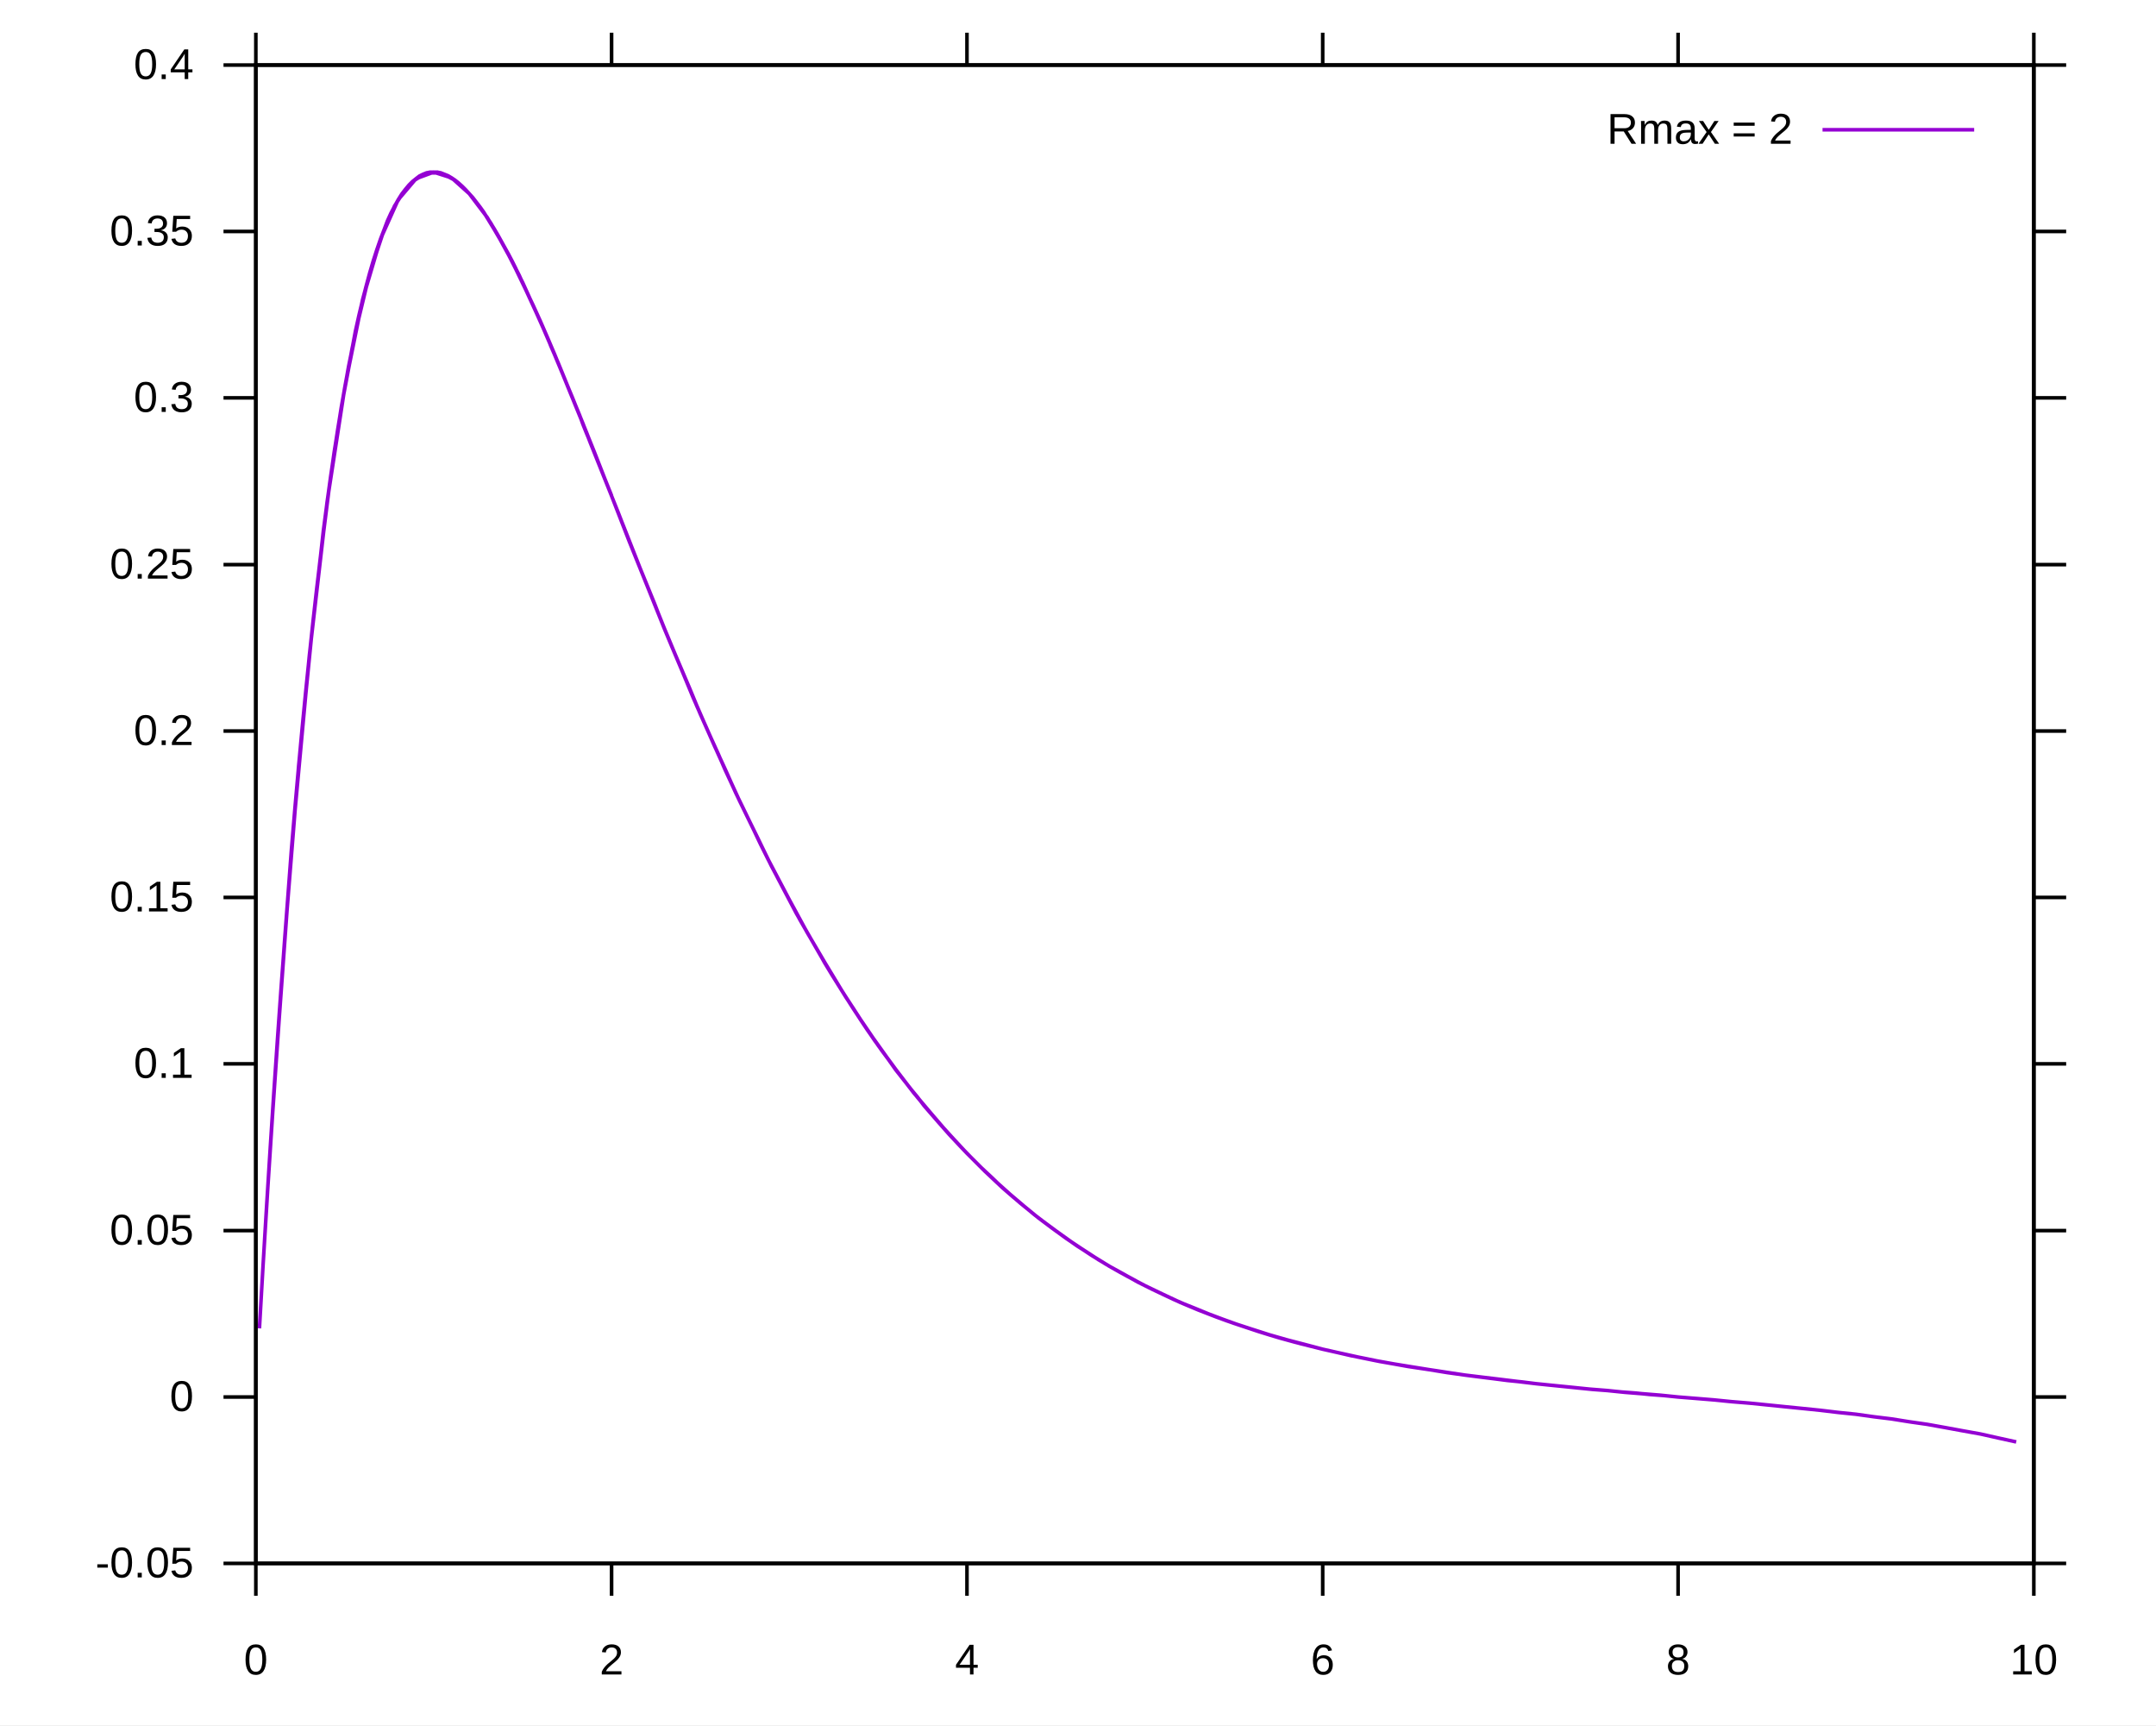
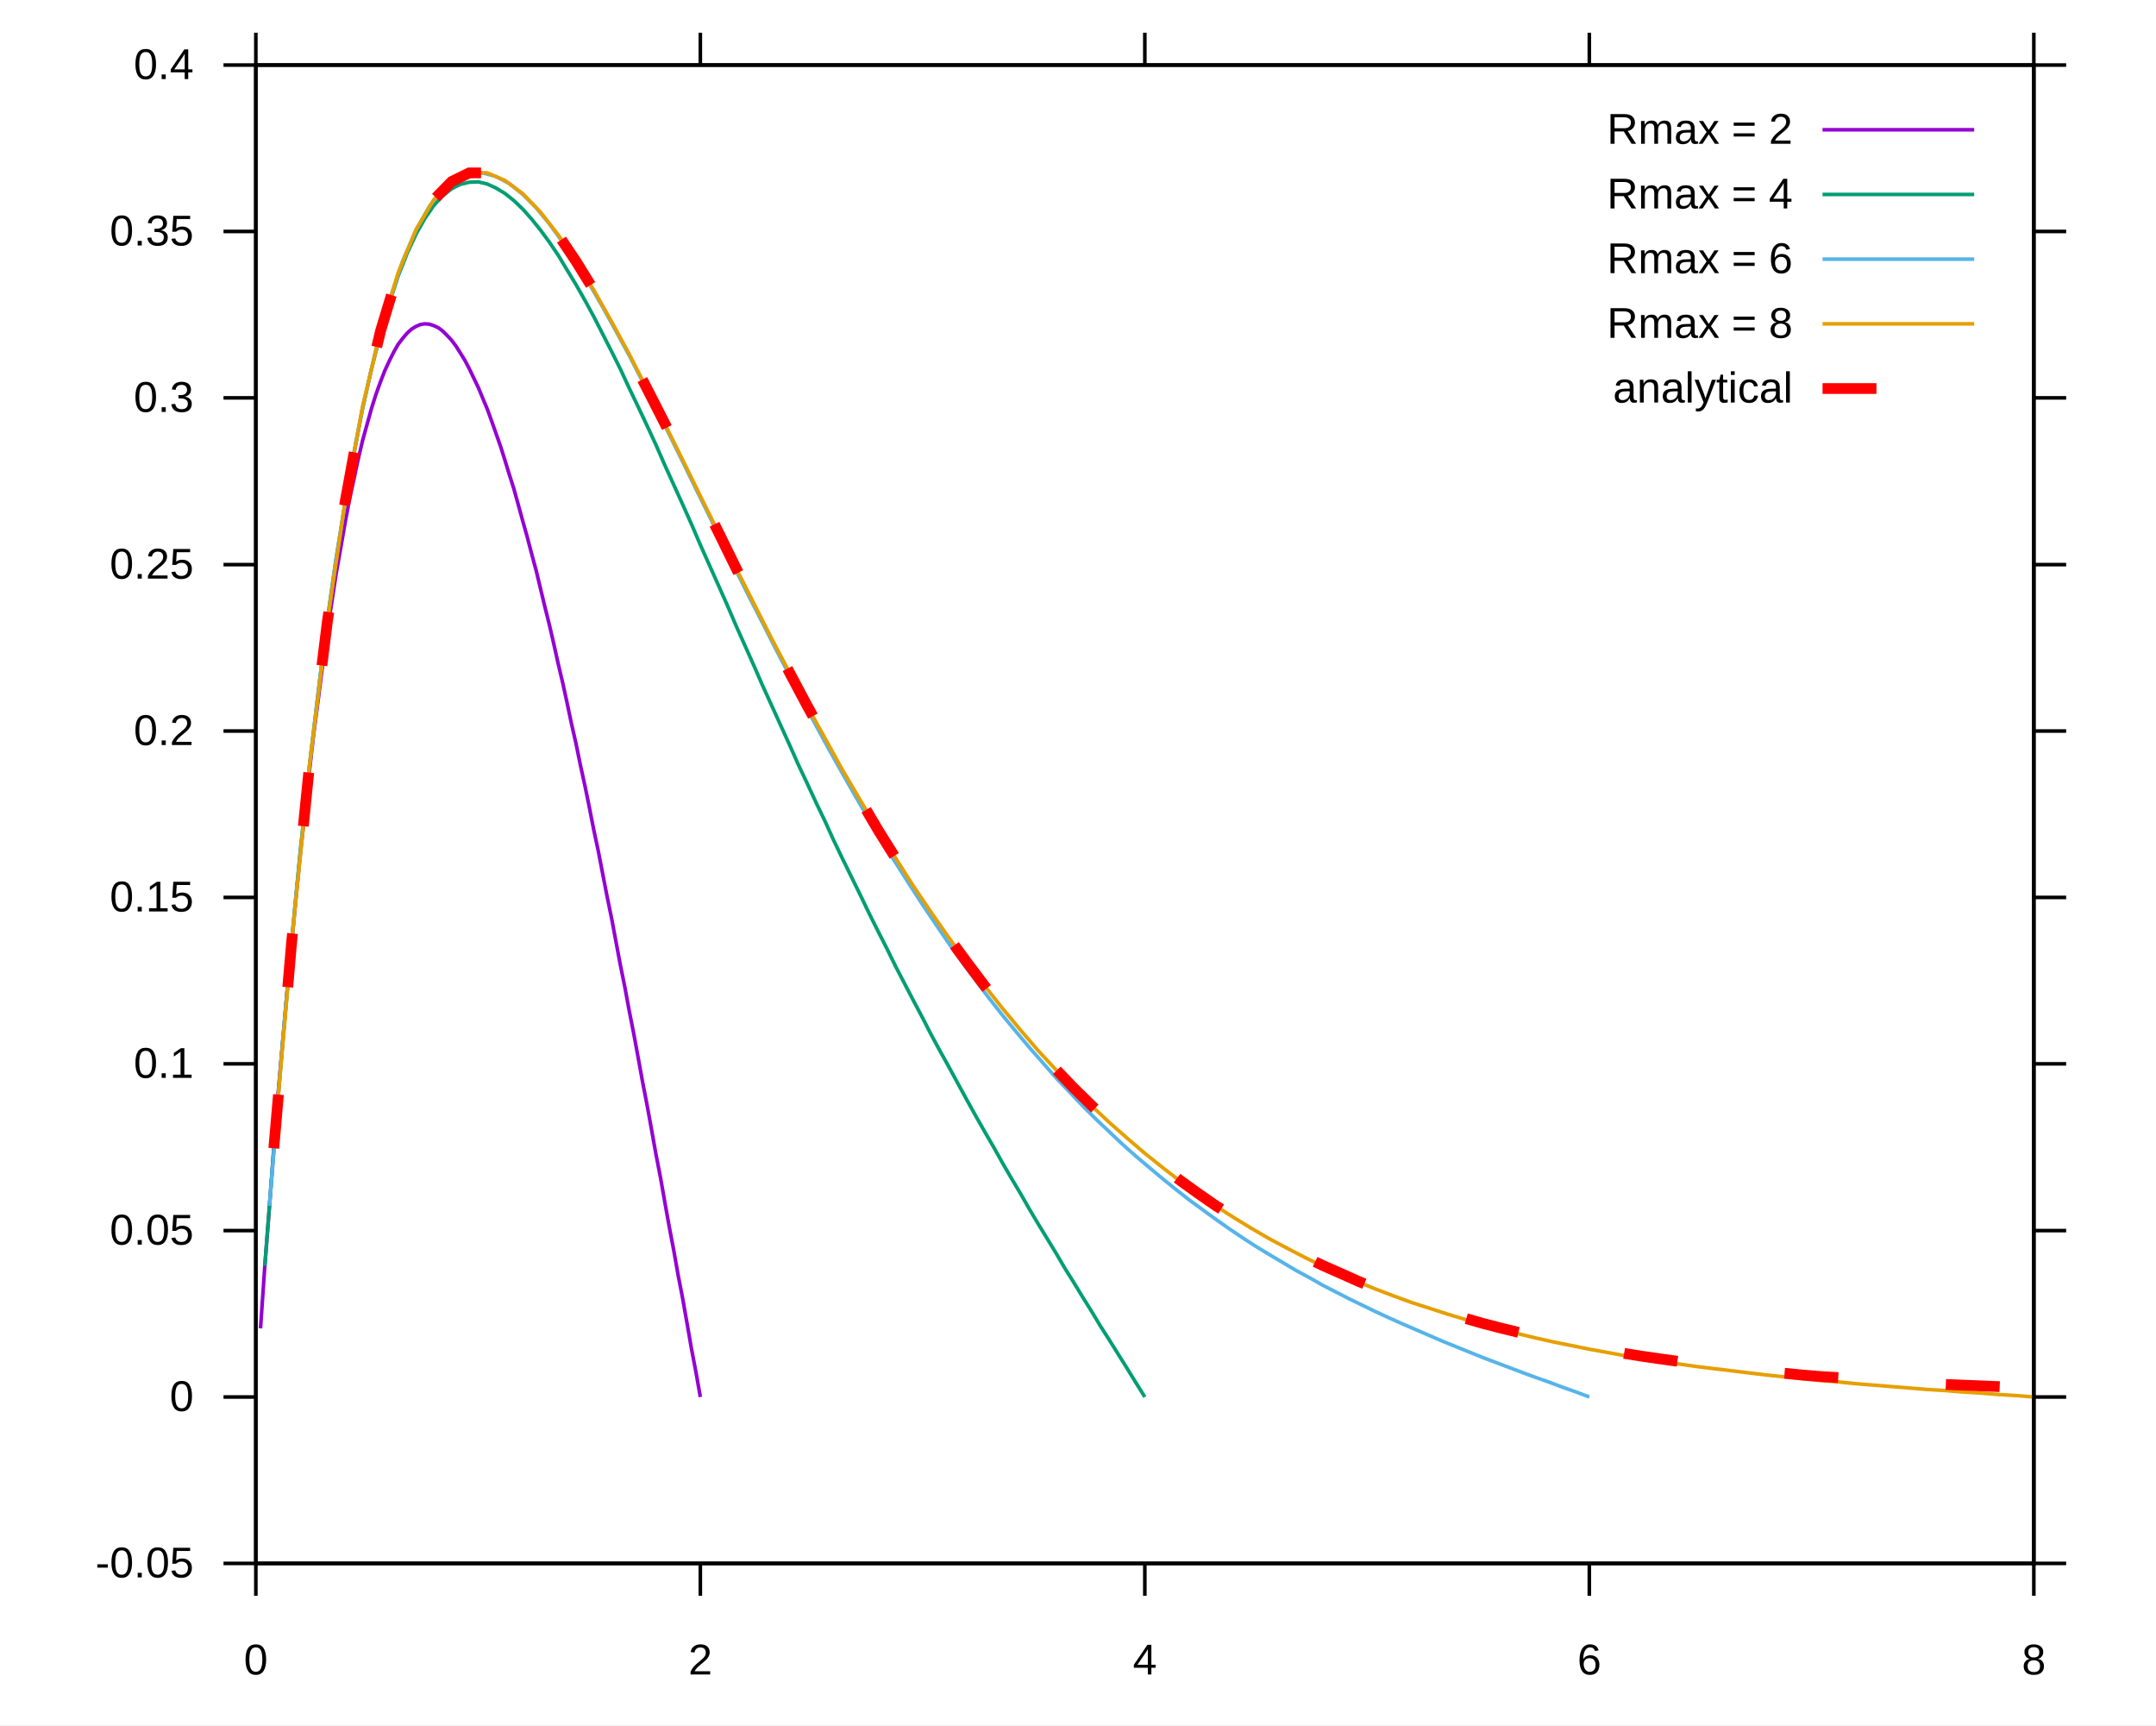
<svg xmlns="http://www.w3.org/2000/svg" xmlns:xlink="http://www.w3.org/1999/xlink" width="600" height="480" viewBox="0 0 600 480">
  <g id="gnuplot_canvas">
    <rect x="0" y="0" width="600" height="480" fill="#ffffff" />
    <defs>
      <circle id="gpDot" r="0.5" stroke-width="0.5" />
      <path id="gpPt0" stroke-width="0.222" stroke="currentColor" d="M-1,0 h2 M0,-1 v2" />
      <path id="gpPt1" stroke-width="0.222" stroke="currentColor" d="M-1,-1 L1,1 M1,-1 L-1,1" />
      <path id="gpPt2" stroke-width="0.222" stroke="currentColor" d="M-1,0 L1,0 M0,-1 L0,1 M-1,-1 L1,1 M-1,1 L1,-1" />
      <rect id="gpPt3" stroke-width="0.222" stroke="currentColor" x="-1" y="-1" width="2" height="2" />
      <rect id="gpPt4" stroke-width="0.222" stroke="currentColor" fill="currentColor" x="-1" y="-1" width="2" height="2" />
      <circle id="gpPt5" stroke-width="0.222" stroke="currentColor" cx="0" cy="0" r="1" />
      <use xlink:href="#gpPt5" id="gpPt6" fill="currentColor" stroke="none" />
      <path id="gpPt7" stroke-width="0.222" stroke="currentColor" d="M0,-1.33 L-1.33,0.67 L1.33,0.67 z" />
      <use xlink:href="#gpPt7" id="gpPt8" fill="currentColor" stroke="none" />
      <use xlink:href="#gpPt7" id="gpPt9" stroke="currentColor" transform="rotate(180)" />
      <use xlink:href="#gpPt9" id="gpPt10" fill="currentColor" stroke="none" />
      <use xlink:href="#gpPt3" id="gpPt11" stroke="currentColor" transform="rotate(45)" />
      <use xlink:href="#gpPt11" id="gpPt12" fill="currentColor" stroke="none" />
      <path id="gpPt13" stroke-width="0.222" stroke="currentColor" d="M0,1.330 L1.265,0.411 L0.782,-1.067 L-0.782,-1.076 L-1.265,0.411 z" />
      <use xlink:href="#gpPt13" id="gpPt14" fill="currentColor" stroke="none" />
      <filter id="textbox" filterUnits="objectBoundingBox" x="0" y="0" height="1" width="1">
        <feFlood flood-color="#FFFFFF" flood-opacity="1" result="bgnd" />
        <feComposite in="SourceGraphic" in2="bgnd" operator="atop" />
      </filter>
      <filter id="greybox" filterUnits="objectBoundingBox" x="0" y="0" height="1" width="1">
        <feFlood flood-color="lightgrey" flood-opacity="1" result="grey" />
        <feComposite in="SourceGraphic" in2="grey" operator="atop" />
      </filter>
    </defs>
    <g fill="none" color="#FFFFFF" stroke="currentColor" stroke-width="1.00" stroke-linecap="butt" stroke-linejoin="miter">
</g>
    <g fill="none" color="black" stroke="currentColor" stroke-width="1.00" stroke-linecap="butt" stroke-linejoin="miter">
      <path stroke="black" d="M71.2,435.0 L62.2,435.0 M566.0,435.0 L575.0,435.0  " />
      <g transform="translate(53.9,438.9)" stroke="none" fill="black" font-family="Arial" font-size="12.00" text-anchor="end">
        <text>
          <tspan font-family="Arial">-0.05</tspan>
        </text>
      </g>
    </g>
    <g fill="none" color="black" stroke="currentColor" stroke-width="1.00" stroke-linecap="butt" stroke-linejoin="miter">
      <path stroke="black" d="M71.2,388.7 L62.2,388.7 M566.0,388.7 L575.0,388.7  " />
      <g transform="translate(53.9,392.6)" stroke="none" fill="black" font-family="Arial" font-size="12.00" text-anchor="end">
        <text>
          <tspan font-family="Arial"> 0</tspan>
        </text>
      </g>
    </g>
    <g fill="none" color="black" stroke="currentColor" stroke-width="1.00" stroke-linecap="butt" stroke-linejoin="miter">
      <path stroke="black" d="M71.2,342.4 L62.2,342.4 M566.0,342.4 L575.0,342.4  " />
      <g transform="translate(53.9,346.3)" stroke="none" fill="black" font-family="Arial" font-size="12.00" text-anchor="end">
        <text>
          <tspan font-family="Arial"> 0.05</tspan>
        </text>
      </g>
    </g>
    <g fill="none" color="black" stroke="currentColor" stroke-width="1.00" stroke-linecap="butt" stroke-linejoin="miter">
      <path stroke="black" d="M71.2,296.0 L62.2,296.0 M566.0,296.0 L575.0,296.0  " />
      <g transform="translate(53.9,299.9)" stroke="none" fill="black" font-family="Arial" font-size="12.00" text-anchor="end">
        <text>
          <tspan font-family="Arial"> 0.1</tspan>
        </text>
      </g>
    </g>
    <g fill="none" color="black" stroke="currentColor" stroke-width="1.00" stroke-linecap="butt" stroke-linejoin="miter">
      <path stroke="black" d="M71.2,249.7 L62.2,249.7 M566.0,249.7 L575.0,249.7  " />
      <g transform="translate(53.9,253.6)" stroke="none" fill="black" font-family="Arial" font-size="12.00" text-anchor="end">
        <text>
          <tspan font-family="Arial"> 0.15</tspan>
        </text>
      </g>
    </g>
    <g fill="none" color="black" stroke="currentColor" stroke-width="1.00" stroke-linecap="butt" stroke-linejoin="miter">
      <path stroke="black" d="M71.2,203.4 L62.2,203.4 M566.0,203.4 L575.0,203.4  " />
      <g transform="translate(53.9,207.3)" stroke="none" fill="black" font-family="Arial" font-size="12.00" text-anchor="end">
        <text>
          <tspan font-family="Arial"> 0.2</tspan>
        </text>
      </g>
    </g>
    <g fill="none" color="black" stroke="currentColor" stroke-width="1.00" stroke-linecap="butt" stroke-linejoin="miter">
      <path stroke="black" d="M71.2,157.1 L62.2,157.1 M566.0,157.1 L575.0,157.1  " />
      <g transform="translate(53.9,161.0)" stroke="none" fill="black" font-family="Arial" font-size="12.00" text-anchor="end">
        <text>
          <tspan font-family="Arial"> 0.25</tspan>
        </text>
      </g>
    </g>
    <g fill="none" color="black" stroke="currentColor" stroke-width="1.00" stroke-linecap="butt" stroke-linejoin="miter">
      <path stroke="black" d="M71.2,110.7 L62.2,110.7 M566.0,110.7 L575.0,110.7  " />
      <g transform="translate(53.9,114.6)" stroke="none" fill="black" font-family="Arial" font-size="12.00" text-anchor="end">
        <text>
          <tspan font-family="Arial"> 0.3</tspan>
        </text>
      </g>
    </g>
    <g fill="none" color="black" stroke="currentColor" stroke-width="1.00" stroke-linecap="butt" stroke-linejoin="miter">
      <path stroke="black" d="M71.2,64.4 L62.2,64.4 M566.0,64.4 L575.0,64.4  " />
      <g transform="translate(53.9,68.3)" stroke="none" fill="black" font-family="Arial" font-size="12.00" text-anchor="end">
        <text>
          <tspan font-family="Arial"> 0.35</tspan>
        </text>
      </g>
    </g>
    <g fill="none" color="black" stroke="currentColor" stroke-width="1.00" stroke-linecap="butt" stroke-linejoin="miter">
      <path stroke="black" d="M71.2,18.1 L62.2,18.1 M566.0,18.1 L575.0,18.1  " />
      <g transform="translate(53.9,22.0)" stroke="none" fill="black" font-family="Arial" font-size="12.00" text-anchor="end">
        <text>
          <tspan font-family="Arial"> 0.4</tspan>
        </text>
      </g>
    </g>
    <g fill="none" color="black" stroke="currentColor" stroke-width="1.00" stroke-linecap="butt" stroke-linejoin="miter">
      <path stroke="black" d="M71.2,435.0 L71.2,444.0 M71.2,18.1 L71.2,9.1  " />
      <g transform="translate(71.2,465.9)" stroke="none" fill="black" font-family="Arial" font-size="12.00" text-anchor="middle">
        <text>
          <tspan font-family="Arial"> 0</tspan>
        </text>
      </g>
    </g>
    <g fill="none" color="black" stroke="currentColor" stroke-width="1.00" stroke-linecap="butt" stroke-linejoin="miter">
-       <path stroke="black" d="M170.2,435.0 L170.2,444.0 M170.2,18.1 L170.2,9.1  " />
-       <g transform="translate(170.2,465.9)" stroke="none" fill="black" font-family="Arial" font-size="12.00" text-anchor="middle">
+       <path stroke="black" d="M194.9,435.0 L194.9,444.0 M194.9,18.1 L194.9,9.1  " />
+       <g transform="translate(194.9,465.9)" stroke="none" fill="black" font-family="Arial" font-size="12.00" text-anchor="middle">
        <text>
          <tspan font-family="Arial"> 2</tspan>
        </text>
      </g>
    </g>
    <g fill="none" color="black" stroke="currentColor" stroke-width="1.00" stroke-linecap="butt" stroke-linejoin="miter">
-       <path stroke="black" d="M269.1,435.0 L269.1,444.0 M269.1,18.1 L269.1,9.1  " />
-       <g transform="translate(269.1,465.9)" stroke="none" fill="black" font-family="Arial" font-size="12.00" text-anchor="middle">
+       <path stroke="black" d="M318.6,435.0 L318.6,444.0 M318.6,18.1 L318.6,9.1  " />
+       <g transform="translate(318.6,465.9)" stroke="none" fill="black" font-family="Arial" font-size="12.00" text-anchor="middle">
        <text>
          <tspan font-family="Arial"> 4</tspan>
        </text>
      </g>
    </g>
    <g fill="none" color="black" stroke="currentColor" stroke-width="1.00" stroke-linecap="butt" stroke-linejoin="miter">
-       <path stroke="black" d="M368.1,435.0 L368.1,444.0 M368.1,18.1 L368.1,9.1  " />
-       <g transform="translate(368.1,465.9)" stroke="none" fill="black" font-family="Arial" font-size="12.00" text-anchor="middle">
+       <path stroke="black" d="M442.3,435.0 L442.3,444.0 M442.3,18.1 L442.3,9.1  " />
+       <g transform="translate(442.3,465.9)" stroke="none" fill="black" font-family="Arial" font-size="12.00" text-anchor="middle">
        <text>
          <tspan font-family="Arial"> 6</tspan>
-         </text>
-       </g>
-     </g>
-     <g fill="none" color="black" stroke="currentColor" stroke-width="1.00" stroke-linecap="butt" stroke-linejoin="miter">
-       <path stroke="black" d="M467.0,435.0 L467.0,444.0 M467.0,18.1 L467.0,9.1  " />
-       <g transform="translate(467.0,465.9)" stroke="none" fill="black" font-family="Arial" font-size="12.00" text-anchor="middle">
-         <text>
-           <tspan font-family="Arial"> 8</tspan>
        </text>
      </g>
    </g>
    <g fill="none" color="black" stroke="currentColor" stroke-width="1.00" stroke-linecap="butt" stroke-linejoin="miter">
      <path stroke="black" d="M566.0,435.0 L566.0,444.0 M566.0,18.1 L566.0,9.1  " />
      <g transform="translate(566.0,465.9)" stroke="none" fill="black" font-family="Arial" font-size="12.00" text-anchor="middle">
        <text>
-           <tspan font-family="Arial"> 10</tspan>
+           <tspan font-family="Arial"> 8</tspan>
        </text>
      </g>
    </g>
    <g fill="none" color="black" stroke="currentColor" stroke-width="1.00" stroke-linecap="butt" stroke-linejoin="miter">
</g>
    <g fill="none" color="black" stroke="currentColor" stroke-width="1.00" stroke-linecap="butt" stroke-linejoin="miter">
      <path stroke="black" d="M71.2,18.1 L71.2,435.0 L566.0,435.0 L566.0,18.1 L71.2,18.1 Z  " />
    </g>
    <g fill="none" color="black" stroke="currentColor" stroke-width="1.00" stroke-linecap="butt" stroke-linejoin="miter">
</g>
    <g id="gnuplot_plot_1">
      <g fill="none" color="black" stroke="currentColor" stroke-width="1.00" stroke-linecap="butt" stroke-linejoin="miter">
        <g transform="translate(498.9,40.0)" stroke="none" fill="black" font-family="Arial" font-size="12.00" text-anchor="end">
          <text>
            <tspan font-family="Arial">Rmax = 2</tspan>
          </text>
        </g>
      </g>
      <g fill="none" color="black" stroke="currentColor" stroke-width="1.00" stroke-linecap="butt" stroke-linejoin="miter">
-         <path stroke="rgb(148,   0, 211)" d="M507.2,36.1 L549.4,36.1 M72.2,369.6 L73.2,352.2 L74.2,335.5 L75.2,319.5 L76.2,304.1 L77.2,289.4   L78.2,275.3 L79.2,261.8 L80.2,248.8 L81.1,236.4 L82.1,224.6 L83.1,213.3 L84.1,202.5 L85.1,192.2   L86.1,182.4 L87.1,173.0 L88.1,164.1 L89.1,155.7 L90.0,147.6 L91.0,140.0 L92.0,132.7 L93.0,125.9   L94.0,119.4 L95.0,113.3 L96.0,107.5 L97.0,102.1 L98.0,97.0 L98.9,92.2 L99.9,87.7 L100.9,83.5   L101.9,79.6 L102.9,75.9 L103.9,72.5 L104.9,69.4 L105.9,66.5 L106.9,63.9 L107.8,61.5 L108.8,59.3   L109.8,57.4 L110.8,55.6 L111.8,54.0 L112.8,52.7 L113.8,51.5 L114.8,50.5 L115.8,49.7 L116.7,49.0   L117.7,48.5 L118.7,48.1 L119.7,47.9 L120.7,47.9 L121.7,47.9 L122.7,48.1 L123.7,48.5 L124.7,48.9   L125.7,49.5 L126.6,50.1 L127.6,50.9 L128.6,51.8 L129.6,52.8 L130.6,53.9 L131.6,55.0 L132.6,56.3   L133.6,57.6 L134.6,59.0 L135.5,60.5 L136.5,62.0 L137.5,63.6 L138.5,65.3 L139.5,67.1 L140.5,68.9   L141.5,70.7 L142.5,72.6 L143.5,74.6 L144.4,76.6 L145.4,78.6 L146.4,80.7 L147.4,82.9 L148.4,85.0   L149.4,87.2 L150.4,89.4 L151.4,91.7 L152.4,94.0 L153.3,96.3 L154.3,98.6 L155.3,101.0 L156.3,103.4   L157.3,105.8 L158.3,108.2 L159.3,110.6 L160.3,113.1 L161.3,115.5 L162.2,118.0 L163.2,120.5 L164.2,122.9   L165.2,125.4 L166.2,127.9 L167.2,130.4 L168.2,132.9 L169.2,135.4 L170.2,137.9 M73.2,352.2 L75.2,319.5   L77.2,289.4 L79.2,261.7 L81.1,236.4 L83.1,213.3 L85.1,192.2 L87.1,173.0 L89.1,155.6 L91.0,139.9   L93.0,125.8 L95.0,113.2 L97.0,102.0 L99.0,92.1 L100.9,83.4 L102.9,75.9 L104.9,69.4 L106.9,63.9   L108.8,59.3 L110.8,55.6 L112.8,52.7 L114.8,50.5 L116.8,49.0 L118.7,48.1 L120.7,47.9 L122.7,48.1   L124.7,48.9 L126.7,50.2 L128.6,51.8 L130.6,53.9 L132.6,56.3 L134.6,59.0 L136.5,62.1 L138.5,65.4   L140.5,68.9 L142.5,72.7 L144.5,76.6 L146.4,80.8 L148.4,85.1 L150.4,89.5 L152.4,94.0 L154.4,98.7   L156.3,103.4 L158.3,108.2 L160.3,113.1 L162.3,118.0 L164.2,123.0 L166.2,128.0 L168.2,133.0 L170.2,138.0   L172.2,143.0 L174.1,148.0 L176.1,153.0 L178.1,158.0 L180.1,162.9 L182.1,167.8 L184.0,172.7 L186.0,177.5   L188.0,182.3 L190.0,187.0 L192.0,191.7 L193.9,196.3 L195.9,200.9 L197.9,205.4 L199.9,209.8 L201.8,214.2   L203.8,218.5 L205.8,222.8 L207.8,226.9 L209.8,231.0 L211.7,235.0 L213.7,239.0 L215.7,242.8 L217.7,246.6   L219.7,250.4 L221.6,254.0 L223.6,257.6 L225.6,261.1 L227.6,264.5 L229.5,267.9 L231.5,271.2 L233.5,274.4   L235.5,277.6 L237.5,280.6 L239.4,283.6 L241.4,286.6 L243.4,289.4 L245.4,292.2 L247.4,295.0 L249.3,297.6   L251.3,300.2 L253.3,302.8 L255.3,305.2 L257.2,307.7 L259.2,310.0 L261.2,312.3 L263.2,314.5 L265.2,316.7   L267.1,318.8 L269.1,320.9 M74.2,335.5 L77.2,289.4 L80.2,248.8 L83.1,213.2 L86.1,182.3 L89.1,155.6   L92.0,132.7 L95.0,113.2 L98.0,96.9 L100.9,83.4 L103.9,72.5 L106.9,63.9 L109.8,57.3 L112.8,52.7   L115.8,49.7 L118.7,48.1 L121.7,47.9 L124.7,48.9 L127.6,50.9 L130.6,53.9 L133.6,57.6 L136.6,62.1   L139.5,67.1 L142.5,72.7 L145.5,78.7 L148.4,85.1 L151.4,91.8 L154.4,98.7 L157.3,105.8 L160.3,113.1   L163.3,120.5 L166.2,128.0 L169.2,135.5 L172.2,143.0 L175.1,150.5 L178.1,158.0 L181.1,165.4 L184.0,172.7   L187.0,180.0 L190.0,187.1 L192.9,194.1 L195.9,200.9 L198.9,207.7 L201.9,214.2 L204.8,220.7 L207.8,226.9   L210.8,233.0 L213.7,239.0 L216.7,244.8 L219.7,250.4 L222.6,255.9 L225.6,261.1 L228.6,266.3 L231.5,271.2   L234.5,276.0 L237.5,280.7 L240.4,285.1 L243.4,289.5 L246.4,293.6 L249.3,297.7 L252.3,301.5 L255.3,305.3   L258.3,308.9 L261.2,312.3 L264.2,315.7 L267.2,318.9 L270.1,321.9 L273.1,324.9 L276.1,327.7 L279.0,330.5   L282.0,333.1 L285.0,335.6 L287.9,338.0 L290.9,340.3 L293.9,342.5 L296.8,344.6 L299.8,346.7 L302.8,348.6   L305.7,350.5 L308.7,352.3 L311.7,354.0 L314.7,355.6 L317.6,357.2 L320.6,358.7 L323.6,360.1 L326.5,361.5   L329.5,362.8 L332.5,364.0 L335.4,365.2 L338.4,366.4 L341.4,367.5 L344.3,368.5 L347.3,369.5 L350.3,370.5   L353.2,371.4 L356.2,372.3 L359.2,373.1 L362.1,373.9 L365.1,374.6 L368.1,375.4 M75.2,319.5 L79.2,261.7   L83.1,213.2 L87.1,173.0 L91.0,139.9 L95.0,113.2 L99.0,92.1 L102.9,75.9 L106.9,63.9 L110.8,55.6   L114.8,50.5 L118.7,48.1 L122.7,48.1 L126.7,50.2 L130.6,53.9 L134.6,59.0 L138.5,65.4 L142.5,72.7   L146.4,80.8 L150.4,89.5 L154.4,98.7 L158.3,108.3 L162.3,118.1 L166.2,128.0 L170.2,138.0 L174.2,148.1   L178.1,158.0 L182.1,167.9 L186.0,177.6 L190.0,187.1 L193.9,196.4 L197.9,205.4 L201.9,214.3 L205.8,222.8   L209.8,231.0 L213.7,239.0 L217.7,246.7 L221.6,254.1 L225.6,261.1 L229.6,267.9 L233.5,274.4 L237.5,280.7   L241.4,286.6 L245.4,292.3 L249.4,297.7 L253.3,302.8 L257.3,307.7 L261.2,312.3 L265.2,316.7 L269.1,320.9   L273.1,324.9 L277.1,328.7 L281.0,332.2 L285.0,335.6 L288.9,338.8 L292.9,341.8 L296.9,344.7 L300.8,347.3   L304.8,349.9 L308.7,352.3 L312.7,354.5 L316.6,356.7 L320.6,358.7 L324.6,360.6 L328.5,362.4 L332.5,364.0   L336.4,365.6 L340.4,367.1 L344.3,368.5 L348.3,369.8 L352.3,371.1 L356.2,372.3 L360.2,373.4 L364.1,374.4   L368.1,375.4 L372.1,376.3 L376.0,377.2 L380.0,378.0 L383.9,378.8 L387.9,379.5 L391.8,380.2 L395.8,380.8   L399.8,381.4 L403.7,382.0 L407.7,382.6 L411.6,383.1 L415.6,383.6 L419.5,384.1 L423.5,384.5 L427.5,385.0   L431.4,385.4 L435.4,385.8 L439.3,386.2 L443.3,386.6 L447.3,386.9 L451.2,387.3 L455.2,387.6 L459.1,388.0   L463.1,388.3 L467.0,388.7 M76.2,304.1 L81.1,236.4 L86.1,182.3 L91.0,139.9 L96.0,107.5 L100.9,83.4   L105.9,66.5 L110.8,55.6 L115.8,49.7 L120.7,47.9 L125.7,49.5 L130.6,53.9 L135.6,60.5 L140.5,68.9   L145.5,78.7 L150.4,89.5 L155.4,101.1 L160.3,113.1 L165.3,125.5 L170.2,138.0 L175.1,150.6 L180.1,163.0   L185.0,175.2 L190.0,187.1 L194.9,198.7 L199.9,209.9 L204.8,220.7 L209.8,231.0 L214.7,241.0 L219.7,250.4   L224.6,259.4 L229.6,267.9 L234.5,276.0 L239.5,283.7 L244.4,290.9 L249.4,297.7 L254.3,304.1 L259.3,310.0   L264.2,315.7 L269.1,320.9 L274.1,325.9 L279.0,330.5 L284.0,334.8 L288.9,338.8 L293.9,342.5 L298.8,346.0   L303.8,349.3 L308.7,352.3 L313.7,355.1 L318.6,357.7 L323.6,360.1 L328.5,362.4 L333.5,364.5 L338.4,366.4   L343.4,368.2 L348.3,369.8 L353.3,371.4 L358.2,372.8 L363.2,374.1 L368.1,375.4 L373.0,376.5 L378.0,377.6   L382.9,378.6 L387.9,379.5 L392.8,380.3 L397.8,381.1 L402.7,381.9 L407.7,382.6 L412.6,383.2 L417.6,383.8   L422.5,384.4 L427.5,385.0 L432.4,385.5 L437.4,386.0 L442.3,386.5 L447.3,386.9 L452.2,387.4 L457.2,387.8   L462.1,388.2 L467.0,388.7 L472.0,389.1 L476.9,389.5 L481.9,390.0 L486.8,390.4 L491.8,390.9 L496.7,391.4   L501.7,391.9 L506.6,392.4 L511.6,393.0 L516.5,393.5 L521.5,394.2 L526.4,394.8 L531.4,395.6 L536.3,396.3   L541.3,397.2 L546.2,398.1 L551.2,399.0 L556.1,400.1 L561.1,401.2  " />
+         <path stroke="rgb(148,   0, 211)" d="M507.2,36.1 L549.4,36.1 M72.5,369.6 L73.7,352.2 L75.0,335.6 L76.2,319.6 L77.4,304.2 L78.7,289.6   L79.9,275.6 L81.2,262.2 L82.4,249.4 L83.6,237.3 L84.9,225.7 L86.1,214.7 L87.3,204.2 L88.6,194.3   L89.8,185.0 L91.0,176.1 L92.3,167.8 L93.5,159.9 L94.8,152.6 L96.0,145.7 L97.2,139.3 L98.5,133.3   L99.7,127.7 L100.9,122.6 L102.2,117.9 L103.4,113.6 L104.6,109.8 L105.9,106.2 L107.1,103.1 L108.4,100.3   L109.6,97.9 L110.8,95.8 L112.1,94.1 L113.3,92.7 L114.5,91.6 L115.8,90.8 L117.0,90.3 L118.2,90.1   L119.5,90.2 L120.7,90.6 L122.0,91.2 L123.2,92.1 L124.4,93.3 L125.7,94.7 L126.9,96.3 L128.1,98.2   L129.4,100.3 L130.6,102.6 L131.8,105.1 L133.1,107.8 L134.3,110.7 L135.6,113.8 L136.8,117.1 L138.0,120.5   L139.3,124.2 L140.5,128.0 L141.7,131.9 L143.0,136.0 L144.2,140.3 L145.4,144.7 L146.7,149.3 L147.9,153.9   L149.2,158.7 L150.4,163.7 L151.6,168.7 L152.9,173.9 L154.1,179.1 L155.3,184.5 L156.6,190.0 L157.8,195.5   L159.0,201.2 L160.3,206.9 L161.5,212.8 L162.8,218.7 L164.0,224.6 L165.2,230.7 L166.5,236.8 L167.7,243.0   L168.9,249.2 L170.2,255.5 L171.4,261.9 L172.6,268.3 L173.9,274.7 L175.1,281.2 L176.4,287.8 L177.6,294.3   L178.8,300.9 L180.1,307.6 L181.3,314.2 L182.5,320.9 L183.8,327.6 L185.0,334.4 L186.2,341.1 L187.5,347.9   L188.7,354.7 L190.0,361.4 L191.2,368.2 L192.4,375.1 L193.7,381.9 L194.9,388.7  " />
      </g>
    </g>
    <g id="gnuplot_plot_2">
      <g fill="none" color="black" stroke="currentColor" stroke-width="1.00" stroke-linecap="butt" stroke-linejoin="miter">
- </g>
+         <g transform="translate(498.9,58.0)" stroke="none" fill="black" font-family="Arial" font-size="12.00" text-anchor="end">
+           <text>
+             <tspan font-family="Arial">Rmax = 4</tspan>
+           </text>
+         </g>
+       </g>
+       <g fill="none" color="black" stroke="currentColor" stroke-width="1.00" stroke-linecap="butt" stroke-linejoin="miter">
+         <path stroke="rgb(  0, 158, 115)" d="M507.2,54.1 L549.4,54.1 M73.7,352.2 L76.2,319.5 L78.7,289.4 L81.2,261.7 L83.6,236.4 L86.1,213.3   L88.6,192.3 L91.0,173.1 L93.5,155.8 L96.0,140.2 L98.5,126.2 L100.9,113.7 L103.4,102.6 L105.9,92.8   L108.4,84.2 L110.8,76.8 L113.3,70.5 L115.8,65.1 L118.3,60.7 L120.7,57.2 L123.2,54.5 L125.7,52.5   L128.1,51.3 L130.6,50.7 L133.1,50.6 L135.6,51.2 L138.0,52.3 L140.5,53.8 L143.0,55.8 L145.5,58.2   L147.9,60.9 L150.4,64.0 L152.9,67.4 L155.4,71.1 L157.8,75.1 L160.3,79.2 L162.8,83.6 L165.3,88.2   L167.7,92.9 L170.2,97.8 L172.7,102.8 L175.1,108.0 L177.6,113.2 L180.1,118.5 L182.6,123.9 L185.0,129.4   L187.5,134.9 L190.0,140.4 L192.5,146.0 L194.9,151.6 L197.4,157.2 L199.9,162.8 L202.4,168.4 L204.8,174.0   L207.3,179.6 L209.8,185.2 L212.2,190.7 L214.7,196.2 L217.2,201.7 L219.7,207.2 L222.1,212.6 L224.6,217.9   L227.1,223.3 L229.6,228.5 L232.0,233.8 L234.5,239.0 L237.0,244.1 L239.5,249.2 L241.9,254.2 L244.4,259.2   L246.9,264.1 L249.3,269.0 L251.8,273.8 L254.3,278.6 L256.8,283.3 L259.2,288.0 L261.7,292.6 L264.2,297.1   L266.7,301.7 L269.1,306.1 L271.6,310.6 L274.1,315.0 L276.6,319.3 L279.0,323.6 L281.5,327.9 L284.0,332.1   L286.4,336.3 L288.9,340.5 L291.4,344.6 L293.9,348.7 L296.3,352.8 L298.8,356.8 L301.3,360.9 L303.8,364.9   L306.2,368.9 L308.7,372.8 L311.2,376.8 L313.7,380.8 L316.1,384.7 L318.6,388.7  " />
+       </g>
    </g>
    <g id="gnuplot_plot_3">
      <g fill="none" color="black" stroke="currentColor" stroke-width="1.00" stroke-linecap="butt" stroke-linejoin="miter">
- </g>
+         <g transform="translate(498.9,76.0)" stroke="none" fill="black" font-family="Arial" font-size="12.00" text-anchor="end">
+           <text>
+             <tspan font-family="Arial">Rmax = 6</tspan>
+           </text>
+         </g>
+       </g>
+       <g fill="none" color="black" stroke="currentColor" stroke-width="1.00" stroke-linecap="butt" stroke-linejoin="miter">
+         <path stroke="rgb( 86, 180, 233)" d="M507.2,72.1 L549.4,72.1 M75.0,335.5 L78.7,289.4 L82.4,248.8 L86.1,213.2 L89.8,182.3 L93.5,155.6   L97.2,132.7 L100.9,113.3 L104.7,96.9 L108.4,83.5 L112.1,72.5 L115.8,63.9 L119.5,57.4 L123.2,52.7   L126.9,49.7 L130.6,48.2 L134.3,48.1 L138.0,49.1 L141.8,51.1 L145.5,54.1 L149.2,57.8 L152.9,62.3   L156.6,67.4 L160.3,73.0 L164.0,79.0 L167.7,85.4 L171.4,92.1 L175.2,99.1 L178.9,106.3 L182.6,113.6   L186.3,121.0 L190.0,128.5 L193.7,136.1 L197.4,143.6 L201.1,151.2 L204.8,158.7 L208.5,166.1 L212.3,173.5   L216.0,180.8 L219.7,187.9 L223.4,195.0 L227.1,201.9 L230.8,208.7 L234.5,215.3 L238.2,221.8 L241.9,228.1   L245.6,234.3 L249.4,240.3 L253.1,246.1 L256.8,251.8 L260.5,257.3 L264.2,262.7 L267.9,267.9 L271.6,272.9   L275.3,277.8 L279.0,282.5 L282.8,287.1 L286.5,291.5 L290.2,295.7 L293.9,299.9 L297.6,303.8 L301.3,307.7   L305.0,311.4 L308.7,314.9 L312.4,318.4 L316.1,321.7 L319.9,324.9 L323.6,328.0 L327.3,331.0 L331.0,333.9   L334.7,336.6 L338.4,339.3 L342.1,341.9 L345.8,344.4 L349.5,346.8 L353.3,349.1 L357.0,351.3 L360.7,353.5   L364.4,355.5 L368.1,357.6 L371.8,359.5 L375.5,361.4 L379.2,363.2 L382.9,365.0 L386.6,366.7 L390.4,368.4   L394.1,370.0 L397.8,371.6 L401.5,373.2 L405.2,374.7 L408.9,376.2 L412.6,377.7 L416.3,379.1 L420.0,380.5   L423.7,381.9 L427.5,383.3 L431.2,384.6 L434.9,386.0 L438.6,387.3 L442.3,388.7  " />
+       </g>
    </g>
    <g id="gnuplot_plot_4">
      <g fill="none" color="black" stroke="currentColor" stroke-width="1.00" stroke-linecap="butt" stroke-linejoin="miter">
- </g>
+         <g transform="translate(498.9,94.0)" stroke="none" fill="black" font-family="Arial" font-size="12.00" text-anchor="end">
+           <text>
+             <tspan font-family="Arial">Rmax = 8</tspan>
+           </text>
+         </g>
+       </g>
+       <g fill="none" color="black" stroke="currentColor" stroke-width="1.00" stroke-linecap="butt" stroke-linejoin="miter">
+         <path stroke="rgb(230, 159,   0)" d="M507.2,90.1 L549.4,90.1 M76.2,319.5 L81.2,261.7 L86.1,213.2 L91.1,173.0 L96.0,139.9 L100.9,113.2   L105.9,92.1 L110.8,75.9 L115.8,63.9 L120.7,55.6 L125.7,50.5 L130.6,48.1 L135.6,48.1 L140.5,50.2   L145.5,53.9 L150.4,59.0 L155.4,65.4 L160.3,72.7 L165.3,80.8 L170.2,89.5 L175.2,98.7 L180.1,108.3   L185.1,118.1 L190.0,128.0 L194.9,138.0 L199.9,148.1 L204.8,158.0 L209.8,167.9 L214.7,177.6 L219.7,187.1   L224.6,196.4 L229.6,205.4 L234.5,214.3 L239.5,222.8 L244.4,231.0 L249.4,239.0 L254.3,246.7 L259.3,254.1   L264.2,261.1 L269.2,267.9 L274.1,274.4 L279.1,280.7 L284.0,286.6 L288.9,292.3 L293.9,297.7 L298.8,302.8   L303.8,307.7 L308.7,312.3 L313.7,316.7 L318.6,320.9 L323.6,324.9 L328.5,328.7 L333.5,332.2 L338.4,335.6   L343.4,338.8 L348.3,341.8 L353.3,344.7 L358.2,347.3 L363.2,349.9 L368.1,352.3 L373.1,354.5 L378.0,356.7   L382.9,358.7 L387.9,360.6 L392.8,362.4 L397.8,364.0 L402.7,365.6 L407.7,367.1 L412.6,368.5 L417.6,369.8   L422.5,371.1 L427.5,372.3 L432.4,373.4 L437.4,374.4 L442.3,375.4 L447.3,376.3 L452.2,377.2 L457.2,378.0   L462.1,378.8 L467.1,379.5 L472.0,380.2 L476.9,380.8 L481.9,381.4 L486.8,382.0 L491.8,382.6 L496.7,383.1   L501.7,383.6 L506.6,384.1 L511.6,384.5 L516.5,385.0 L521.5,385.4 L526.4,385.8 L531.4,386.2 L536.3,386.6   L541.3,386.9 L546.2,387.3 L551.2,387.6 L556.1,388.0 L561.1,388.3 L566.0,388.7  " />
+       </g>
    </g>
    <g id="gnuplot_plot_5">
-       <g fill="none" color="black" stroke="currentColor" stroke-width="1.00" stroke-linecap="butt" stroke-linejoin="miter">
- </g>
-     </g>
-     <g fill="none" color="#FFFFFF" stroke="rgb(240, 228,  66)" stroke-width="2.00" stroke-linecap="butt" stroke-linejoin="miter">
+       <g fill="none" color="#FFFFFF" stroke="rgb(230, 159,   0)" stroke-width="3.00" stroke-linecap="butt" stroke-linejoin="miter">
+ </g>
+       <g fill="none" color="black" stroke="currentColor" stroke-width="3.00" stroke-linecap="butt" stroke-linejoin="miter">
+         <g transform="translate(498.9,112.0)" stroke="none" fill="black" font-family="Arial" font-size="12.00" text-anchor="end">
+           <text>
+             <tspan font-family="Arial">analytical</tspan>
+           </text>
+         </g>
+       </g>
+       <g fill="none" color="black" stroke="currentColor" stroke-width="3.00" stroke-linecap="butt" stroke-linejoin="miter">
+         <path stroke="rgb(255,   0,   0)" stroke-dasharray="15.0,30.0" d="M507.2,108.1 L549.4,108.1 M76.2,319.5 L81.2,261.7 L86.1,213.2 L91.1,173.0 L96.0,139.9 L100.9,113.2   L105.9,92.1 L110.8,75.9 L115.8,63.9 L120.7,55.6 L125.7,50.5 L130.6,48.1 L135.6,48.1 L140.5,50.2   L145.5,53.9 L150.4,59.0 L155.4,65.4 L160.3,72.7 L165.3,80.8 L170.2,89.5 L175.2,98.7 L180.1,108.2   L185.1,118.0 L190.0,128.0 L194.9,138.0 L199.9,148.0 L204.8,158.0 L209.8,167.8 L214.7,177.5 L219.7,187.1   L224.6,196.3 L229.6,205.4 L234.5,214.2 L239.5,222.7 L244.4,231.0 L249.4,239.0 L254.3,246.6 L259.3,254.0   L264.2,261.1 L269.2,267.9 L274.1,274.4 L279.1,280.6 L284.0,286.5 L288.9,292.2 L293.9,297.6 L298.8,302.7   L303.8,307.6 L308.7,312.2 L313.7,316.6 L318.6,320.8 L323.6,324.8 L328.5,328.5 L333.5,332.1 L338.4,335.5   L343.4,338.6 L348.3,341.7 L353.3,344.5 L358.2,347.2 L363.2,349.7 L368.1,352.1 L373.1,354.3 L378.0,356.5   L382.9,358.5 L387.9,360.3 L392.8,362.1 L397.8,363.8 L402.7,365.3 L407.7,366.8 L412.6,368.2 L417.6,369.5   L422.5,370.7 L427.5,371.9 L432.4,372.9 L437.4,374.0 L442.3,374.9 L447.3,375.8 L452.2,376.6 L457.2,377.4   L462.1,378.1 L467.1,378.8 L472.0,379.5 L476.9,380.1 L481.9,380.6 L486.8,381.2 L491.8,381.7 L496.7,382.1   L501.7,382.6 L506.6,383.0 L511.6,383.3 L516.5,383.7 L521.5,384.0 L526.4,384.3 L531.4,384.6 L536.3,384.9   L541.3,385.2 L546.2,385.4 L551.2,385.6 L556.1,385.8 L561.1,386.0 L566.0,386.2  " />
+       </g>
+     </g>
+     <g fill="none" color="#FFFFFF" stroke="rgb(255,   0,   0)" stroke-width="2.00" stroke-linecap="butt" stroke-linejoin="miter">
</g>
    <g fill="none" color="black" stroke="currentColor" stroke-width="2.00" stroke-linecap="butt" stroke-linejoin="miter">
</g>
    <g fill="none" color="black" stroke="black" stroke-width="1.00" stroke-linecap="butt" stroke-linejoin="miter">
</g>
    <g fill="none" color="black" stroke="currentColor" stroke-width="1.00" stroke-linecap="butt" stroke-linejoin="miter">
      <path stroke="black" d="M71.2,18.1 L71.2,435.0 L566.0,435.0 L566.0,18.1 L71.2,18.1 Z  " />
    </g>
    <g fill="none" color="black" stroke="currentColor" stroke-width="1.00" stroke-linecap="butt" stroke-linejoin="miter">
</g>
  </g>
</svg>
